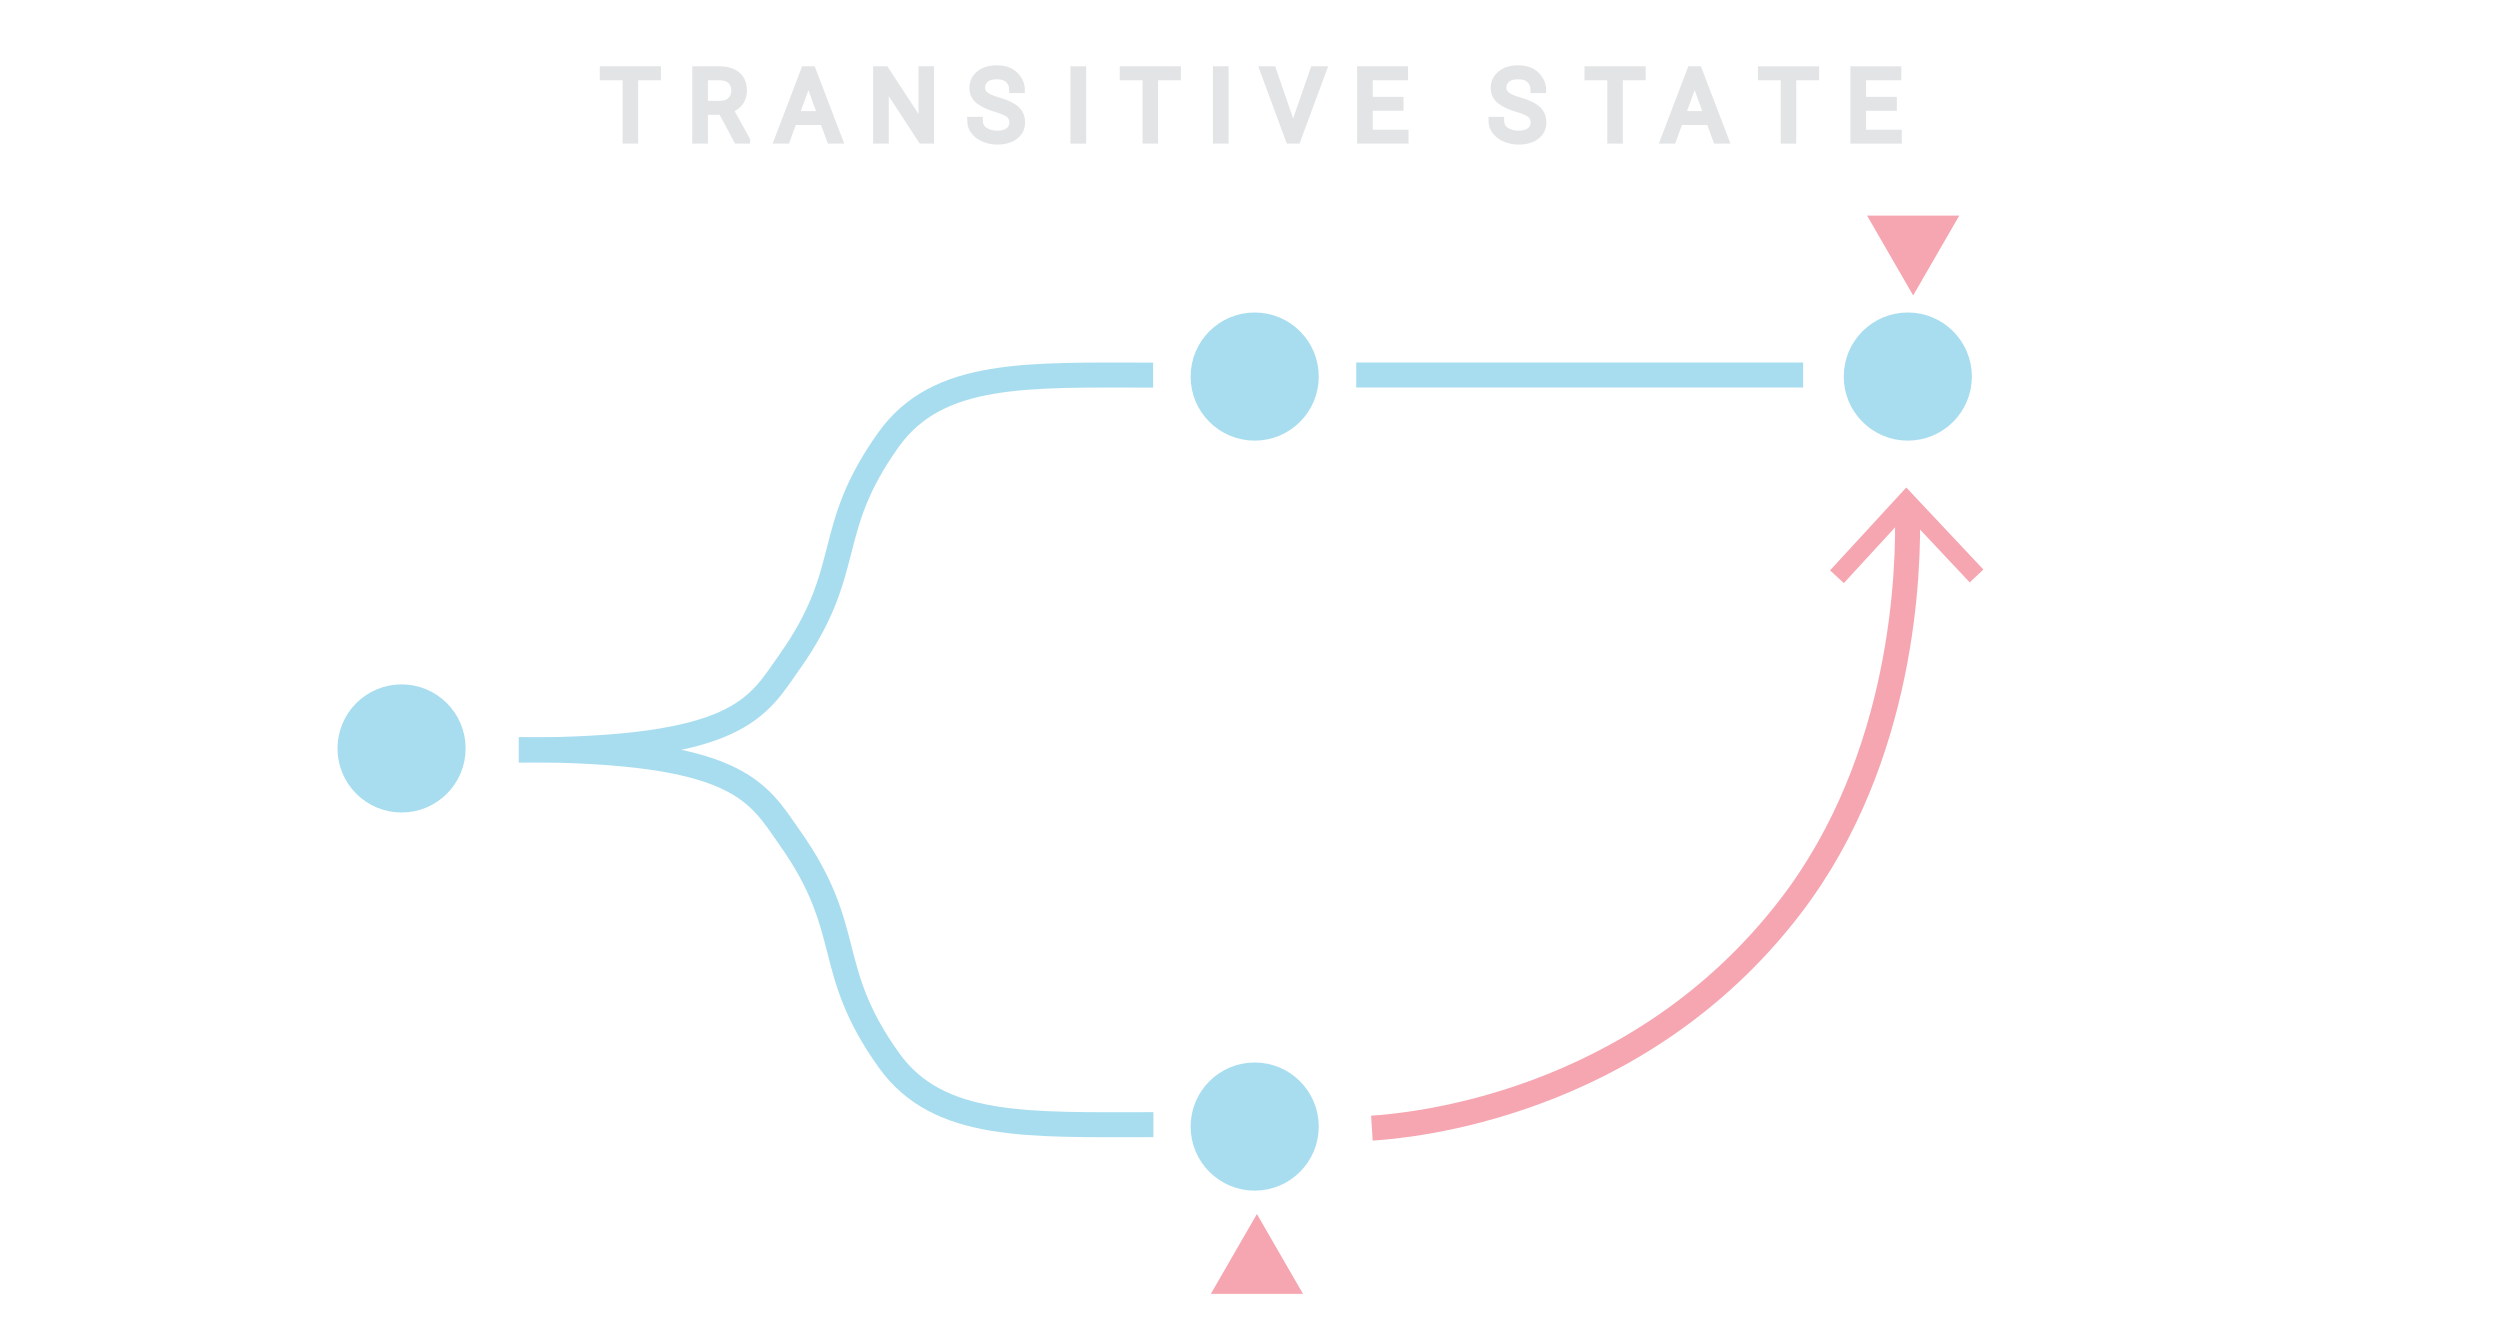
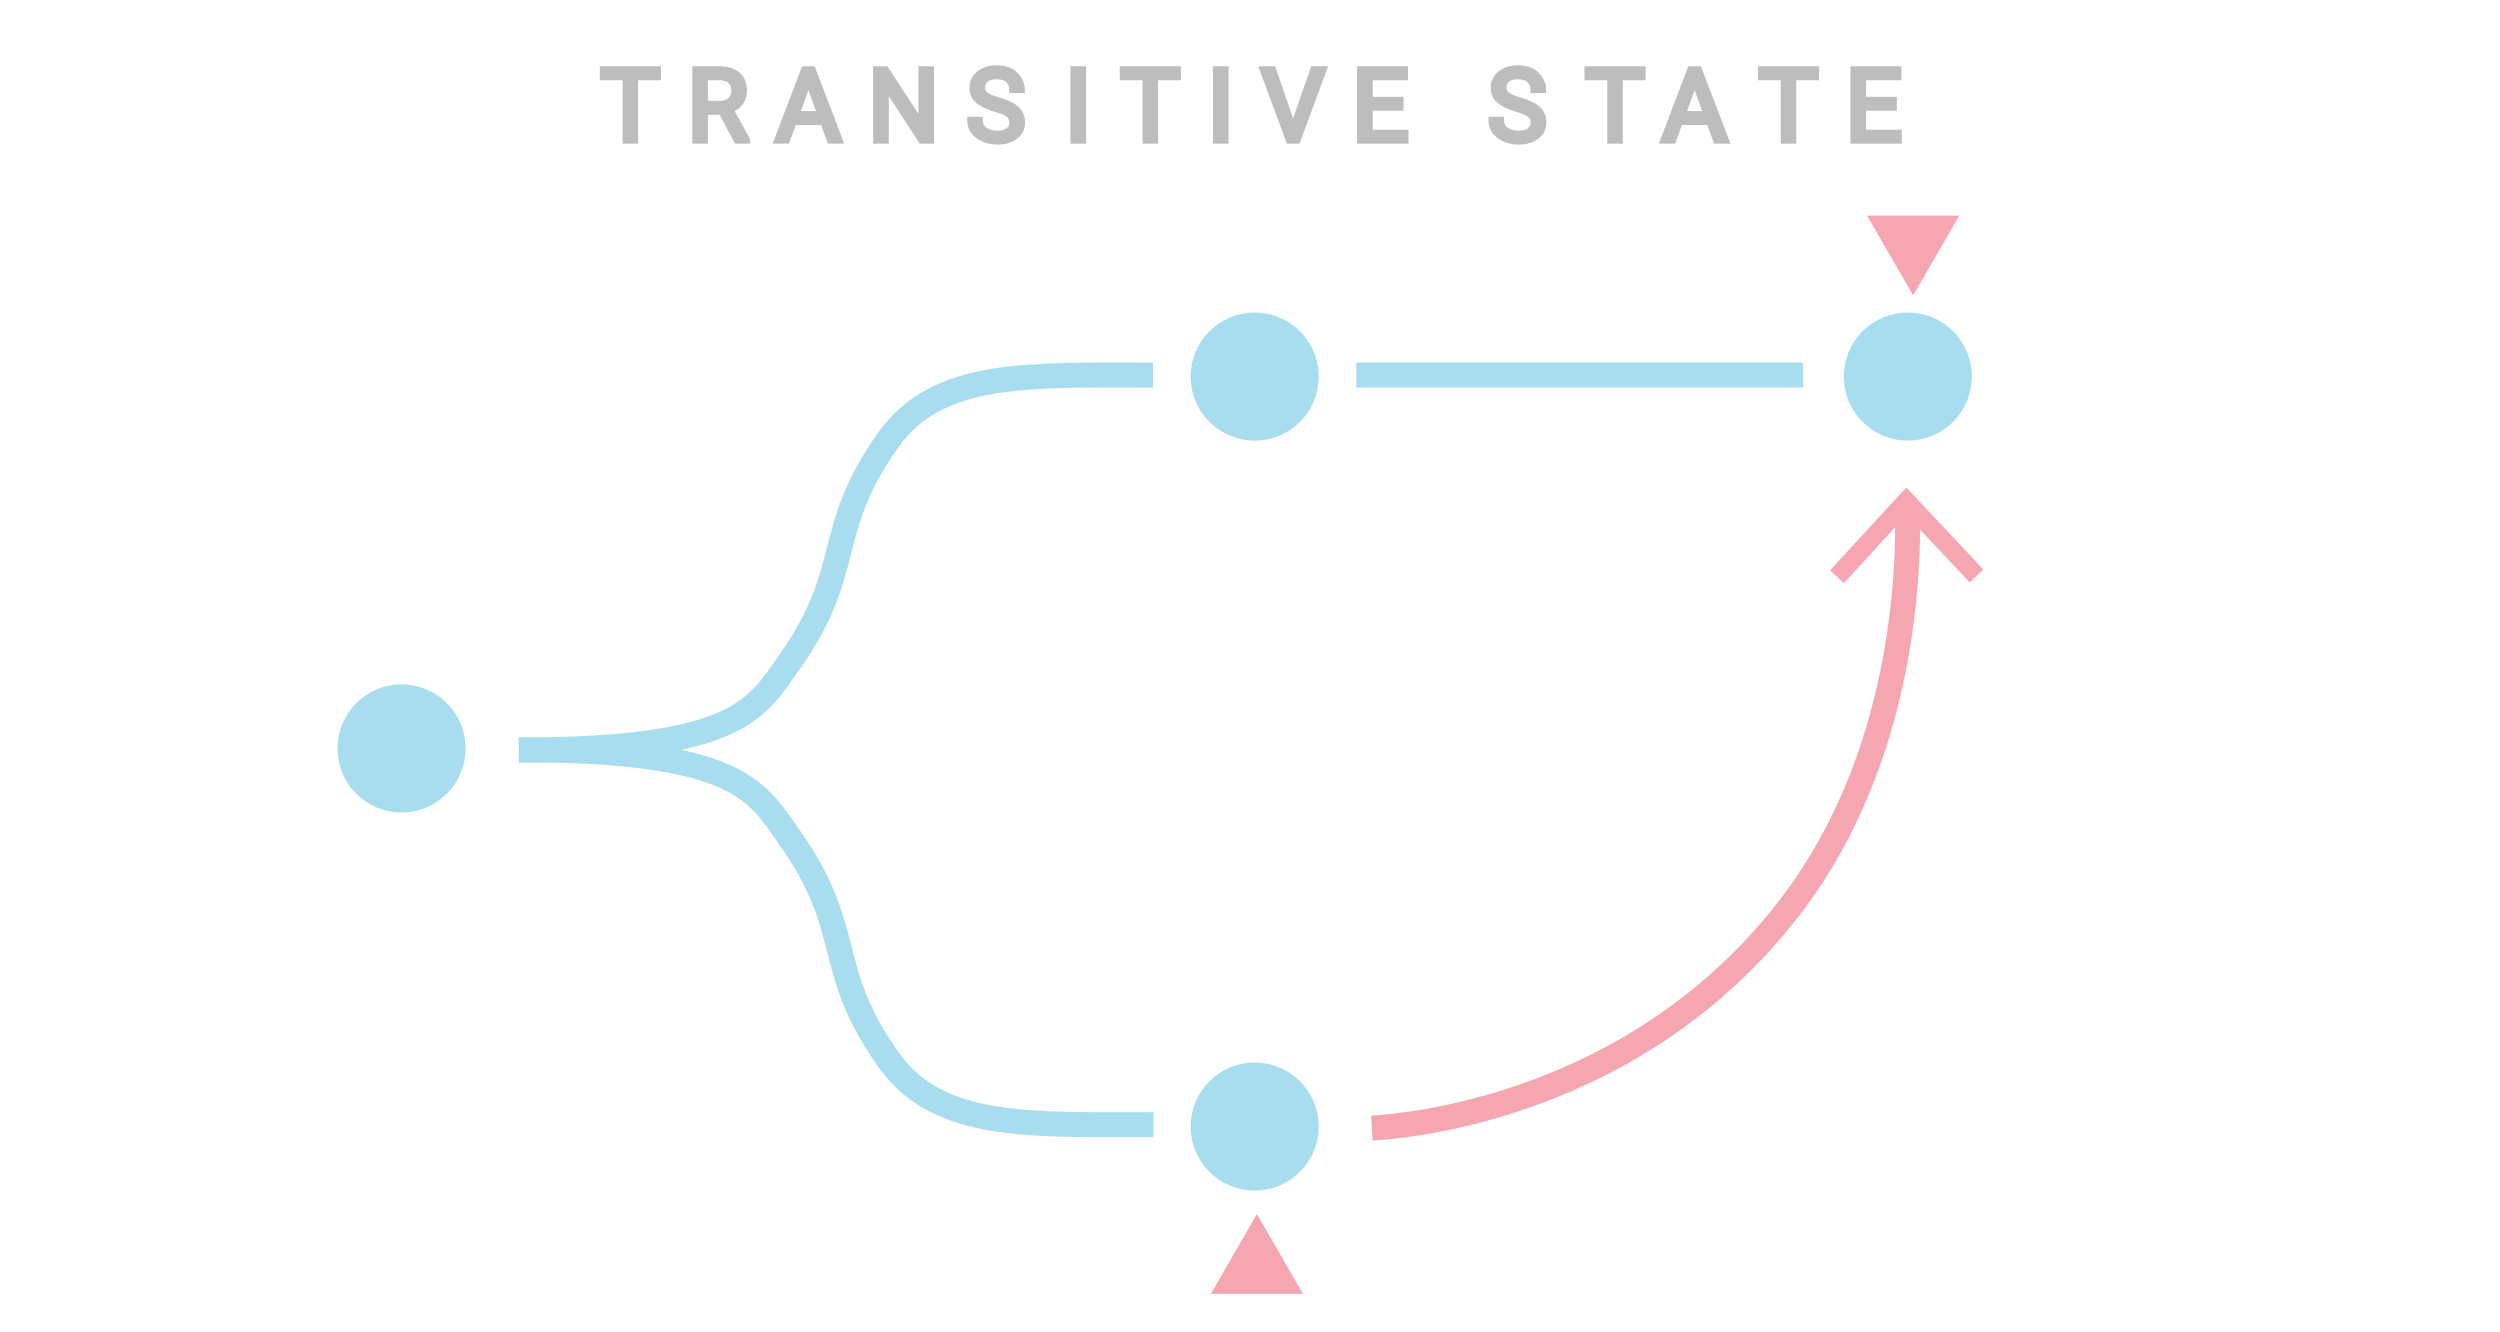
<svg xmlns="http://www.w3.org/2000/svg" id="slide_15" viewBox="0 0 800 426">
  <defs>
-     <style>.cls-1{letter-spacing:.21em;}.cls-2,.cls-3{stroke:#a7ddef;}.cls-2,.cls-3,.cls-4,.cls-5{stroke-miterlimit:10;}.cls-2,.cls-3,.cls-5{stroke-width:8px;}.cls-2,.cls-5{fill:none;}.cls-6{fill:#f6a6b0;}.cls-3{fill:#a7ddef;}.cls-4{fill:#e2e4e6;font-family:Roboto-Black, Roboto;font-size:32px;stroke:#e2e4e6;stroke-width:2px;}.cls-5{stroke:#f6a6b0;}.cls-7{letter-spacing:.26em;}.cls-8{letter-spacing:.27em;}.cls-9{letter-spacing:.27em;}.cls-10{letter-spacing:.27em;}</style>
+     <style>.cls-1{letter-spacing:.21em;}.cls-2,.cls-3{stroke:#a7ddef;}.cls-2,.cls-3,.cls-4,.cls-5{stroke-miterlimit:10;}.cls-2,.cls-3,.cls-5{stroke-width:8px;}.cls-2,.cls-5{fill:none;}.cls-6{fill:#f6a6b0;}.cls-3{fill:#a7ddef;}.cls-4{fill:#bdbdbd;font-family:Roboto-Black, Roboto;font-size:32px;stroke:#bdbdbd;stroke-width:2px;}.cls-5{stroke:#f6a6b0;}.cls-7{letter-spacing:.26em;}.cls-8{letter-spacing:.27em;}.cls-9{letter-spacing:.27em;}.cls-10{letter-spacing:.27em;}</style>
  </defs>
  <g>
    <path class="cls-5" d="M439,361c11.15-.71,84.68-6.65,134-71,36.45-47.56,37.94-107.87,37.35-127.5" />
    <polygon class="cls-6" points="634.68 182.25 630.31 186.37 610.05 164.81 590.03 186.59 585.61 182.52 610.01 156 634.68 182.25" />
  </g>
  <circle class="cls-3" cx="128.5" cy="239.5" r="16.5" />
  <circle class="cls-3" cx="401.5" cy="360.5" r="16.5" />
  <circle class="cls-3" cx="401.5" cy="120.5" r="16.5" />
  <path class="cls-2" d="M166,240c70.82,0,76.3-13.54,86.68-28.23,21.07-29.81,10.63-41.73,31.71-71.16,15.8-22.07,44.4-20.58,84.61-20.58" />
  <path class="cls-2" d="M166.09,239.92c70.82,0,76.3,13.54,86.68,28.23,21.07,29.81,10.63,41.73,31.71,71.16,15.8,22.07,44.4,20.58,84.61,20.58" />
  <circle class="cls-3" cx="610.5" cy="120.5" r="16.5" />
  <line class="cls-2" x1="434" y1="120" x2="577" y2="120" />
  <text class="cls-4" transform="translate(192.15 44.96)">
    <tspan class="cls-8" x="0" y="0">TRANS</tspan>
    <tspan class="cls-7" x="148.54" y="0">I</tspan>
    <tspan class="cls-10" x="166.39" y="0">TIVE S</tspan>
    <tspan class="cls-1" x="315.1" y="0">TA</tspan>
    <tspan class="cls-9" x="370.6" y="0">TE</tspan>
  </text>
  <polygon class="cls-6" points="402.21 388.49 387.47 414.03 416.96 414.03 402.21 388.49" />
  <polygon class="cls-6" points="612.21 94.54 626.96 69 597.47 69 612.21 94.54" />
</svg>
